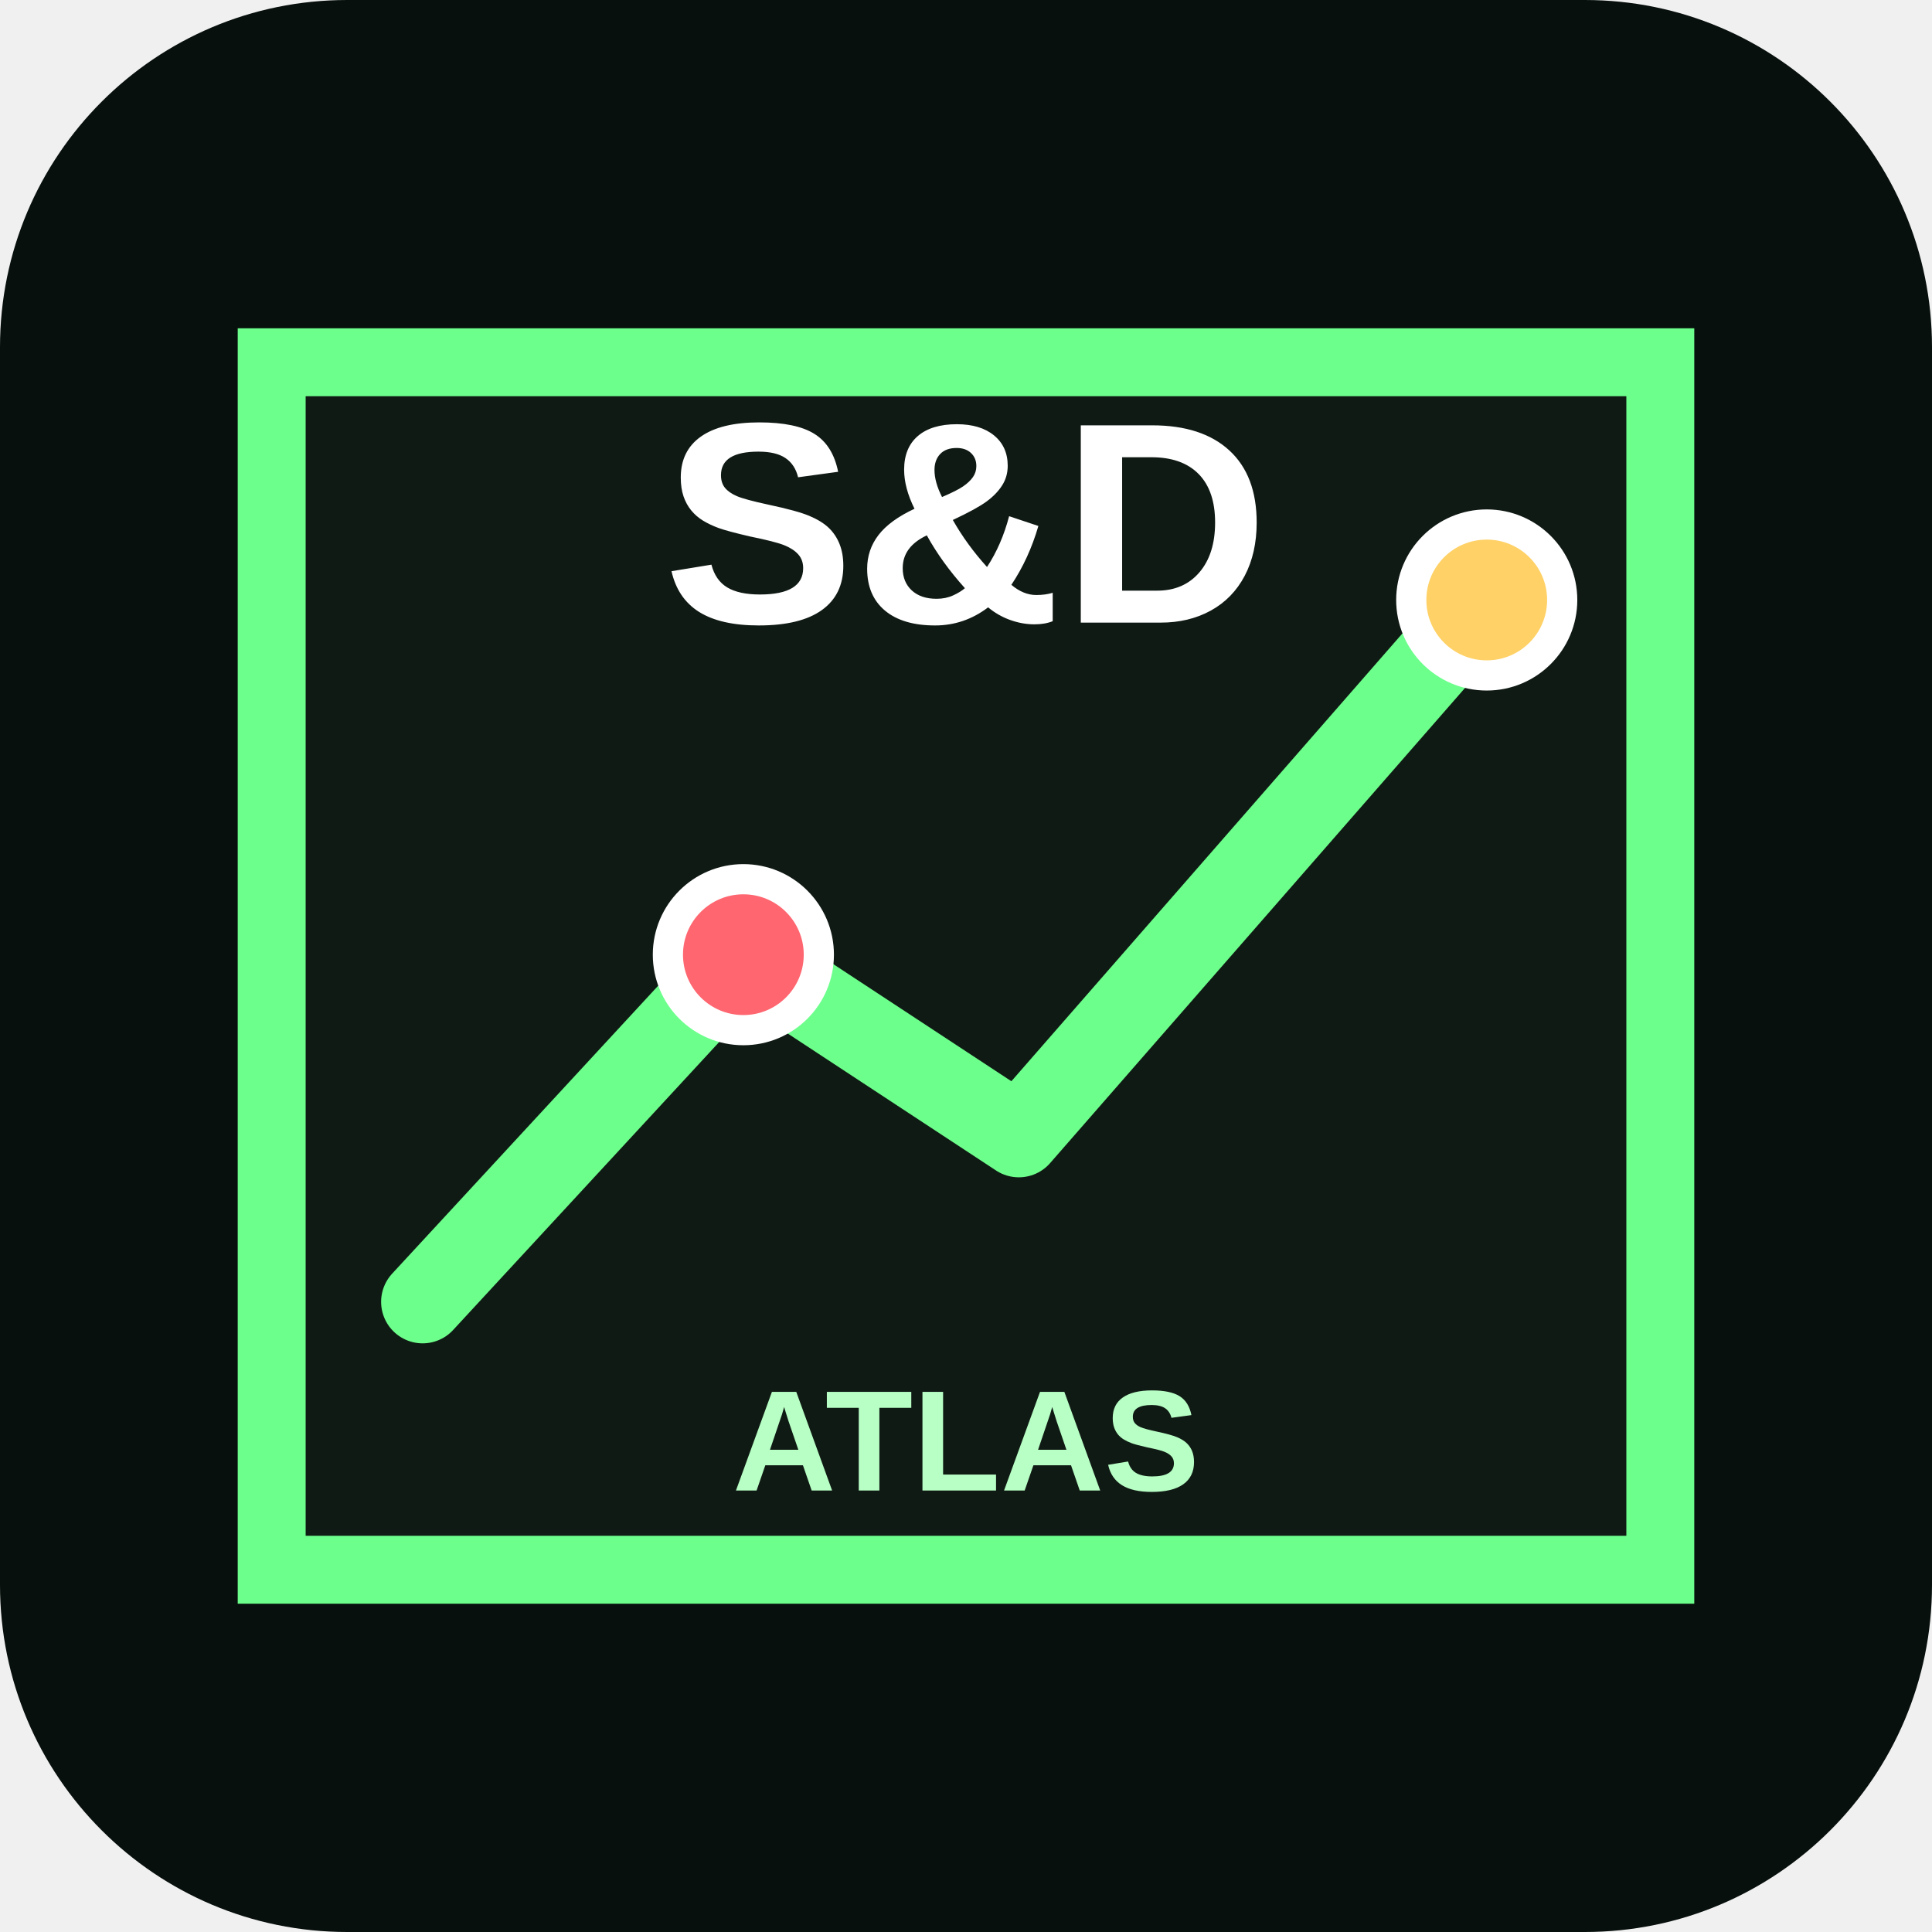
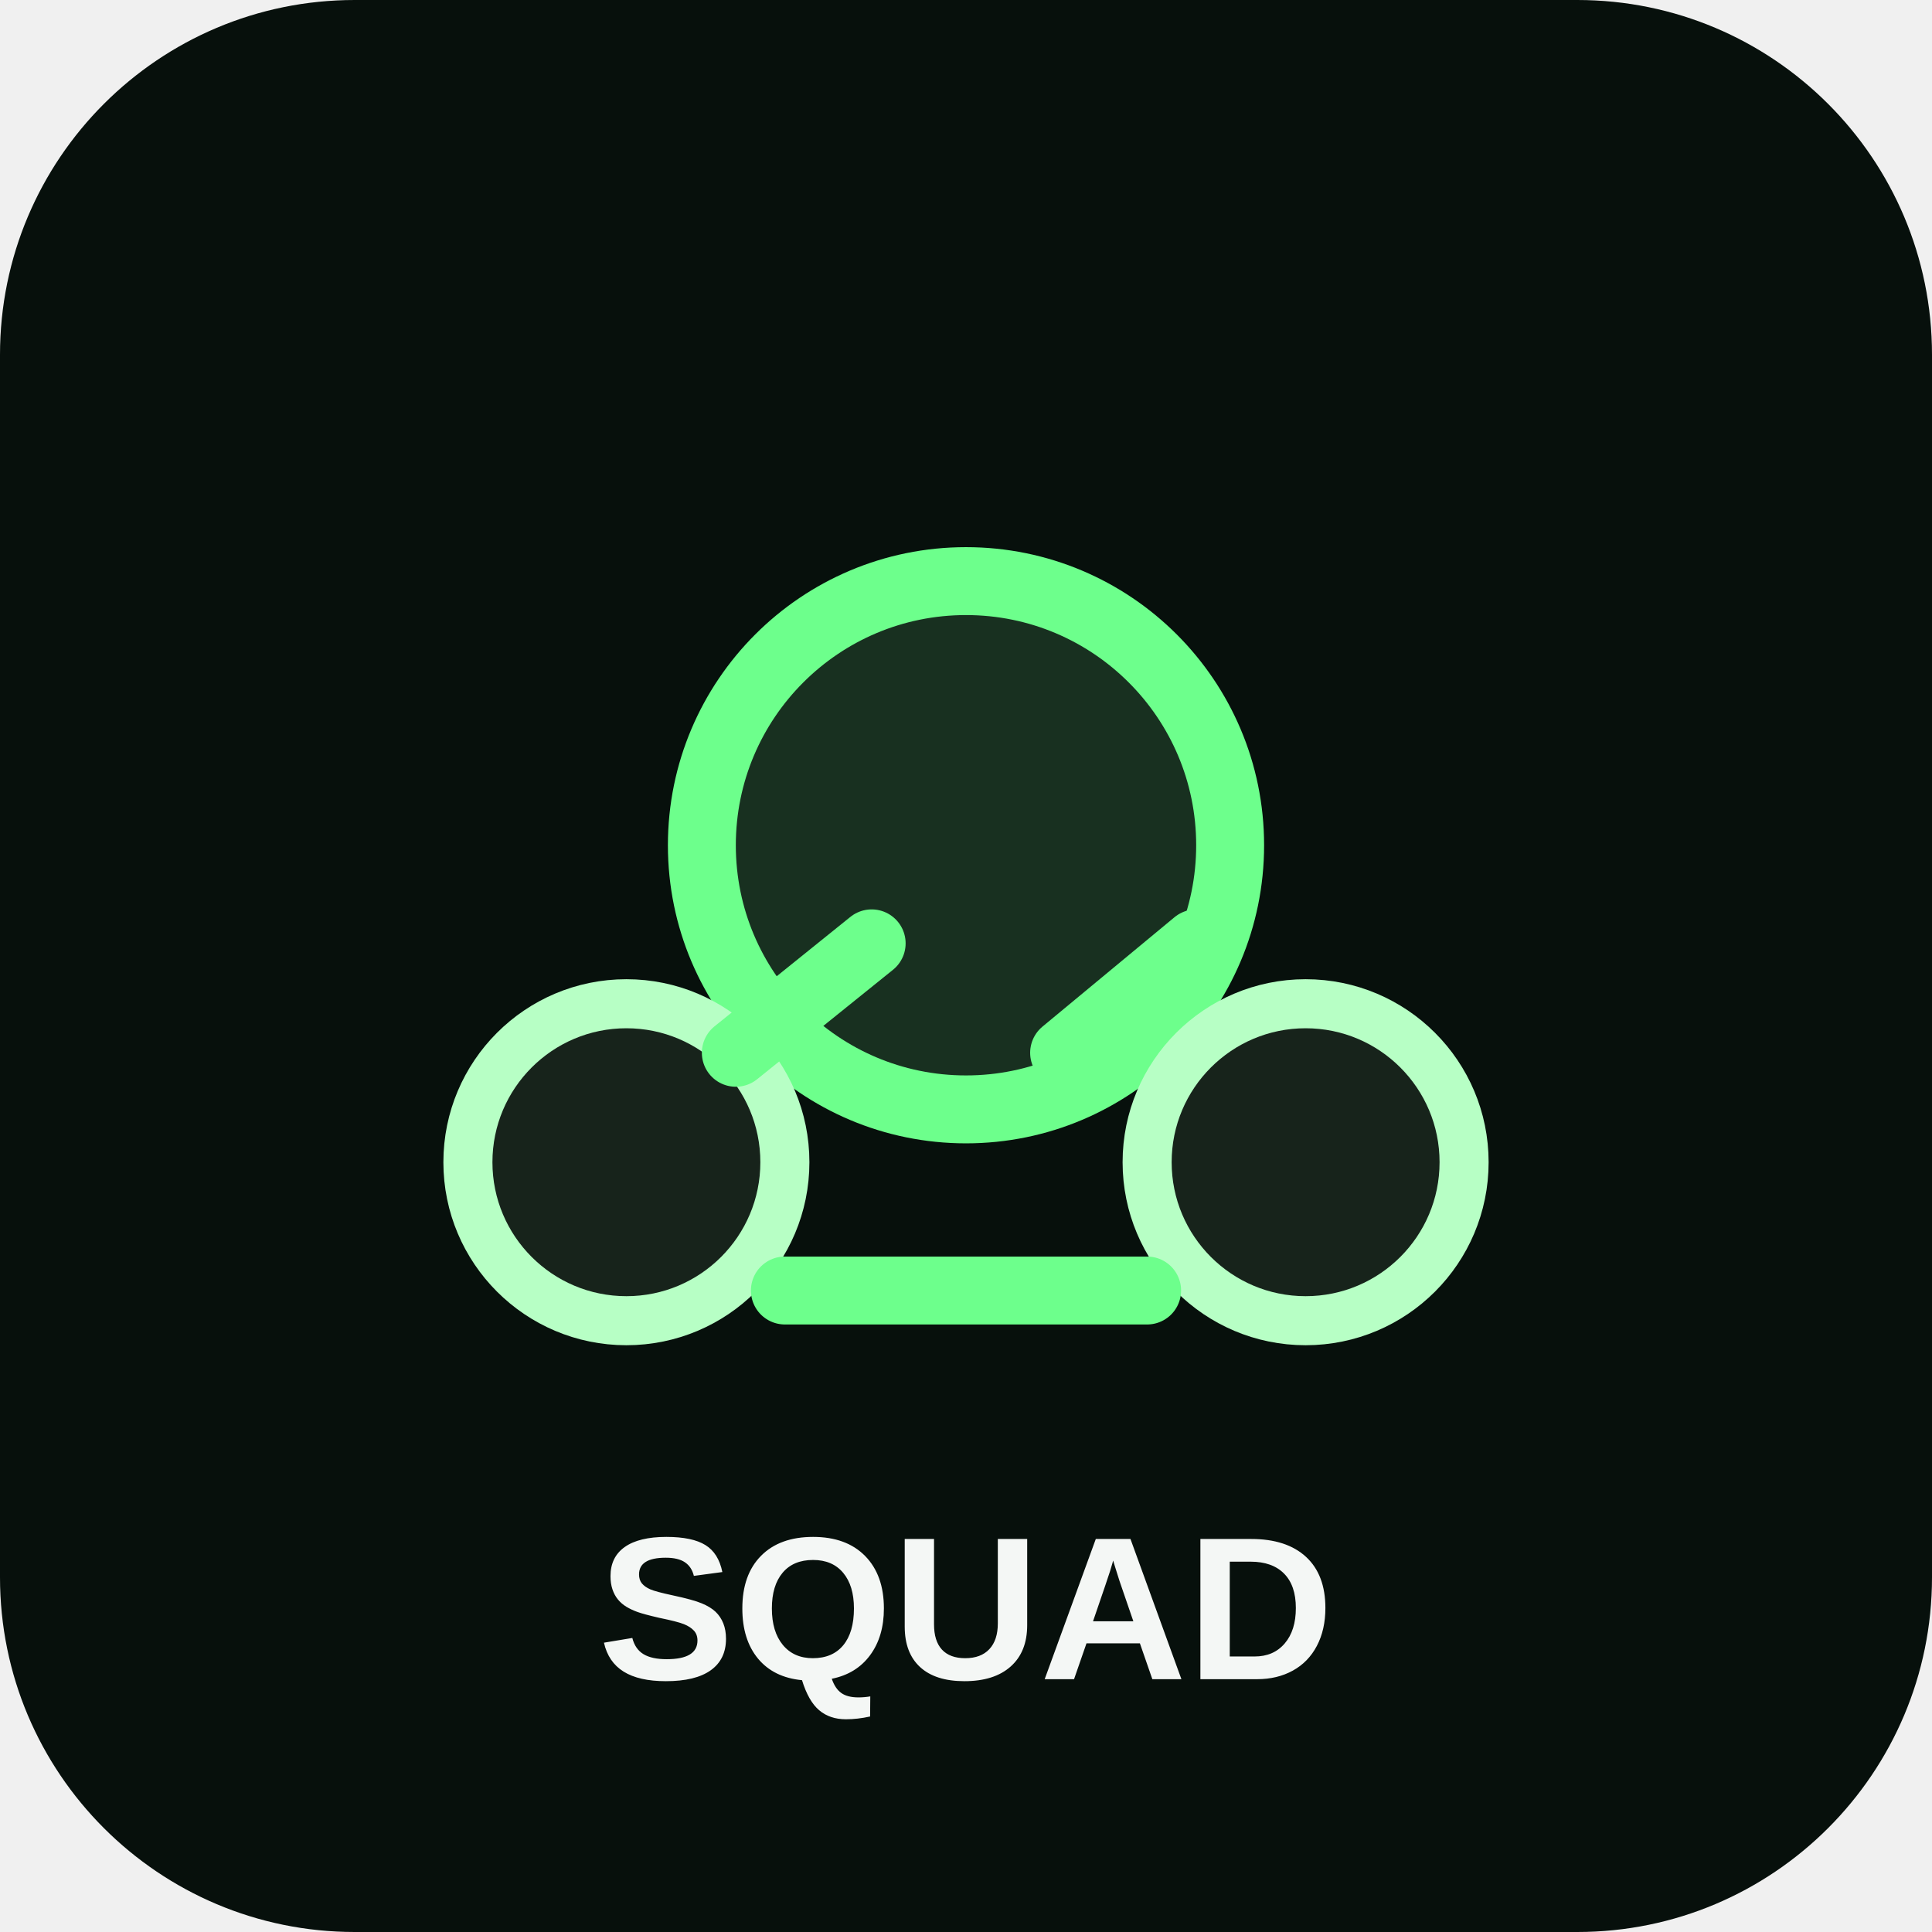
<svg xmlns="http://www.w3.org/2000/svg" viewBox="0 0 512 512">
-   <rect width="512" height="512" rx="92" fill="#07100c" />
-   <path d="M72 96h368v320H72z" fill="#101a14" stroke="#6dff8c" stroke-width="18" />
-   <path d="M112 345l85-92 73 48 124-142" fill="none" stroke="#6dff8c" stroke-width="22" stroke-linecap="round" stroke-linejoin="round" />
-   <circle cx="197" cy="253" r="20" fill="#ff6670" stroke="#fff" stroke-width="8" />
-   <circle cx="394" cy="159" r="20" fill="#ffd166" stroke="#fff" stroke-width="8" />
-   <text x="256" y="165" text-anchor="middle" fill="#fff" font-family="Arial" font-size="76" font-weight="700">S&amp;D</text>
-   <text x="256" y="395" text-anchor="middle" fill="#b7ffc5" font-family="Arial" font-size="38" font-weight="700">ATLAS</text>
+   <rect width="512" height="512" rx="94" fill="#07100c" />
+   <circle cx="256" cy="224" r="70" fill="#183020" stroke="#6dff8c" stroke-width="18" />
+   <circle cx="166" cy="308" r="42" fill="#17231b" stroke="#b7ffc5" stroke-width="13" />
+   <circle cx="346" cy="308" r="42" fill="#17231b" stroke="#b7ffc5" stroke-width="13" />
+   <path d="M195 279L231 250M317 250l-35 29M208 342h96" stroke="#6dff8c" stroke-width="18" stroke-linecap="round" />
+   <text x="256" y="445" text-anchor="middle" fill="#f4f7f5" font-family="Arial" font-size="54" font-weight="700">SQUAD</text>
</svg>
